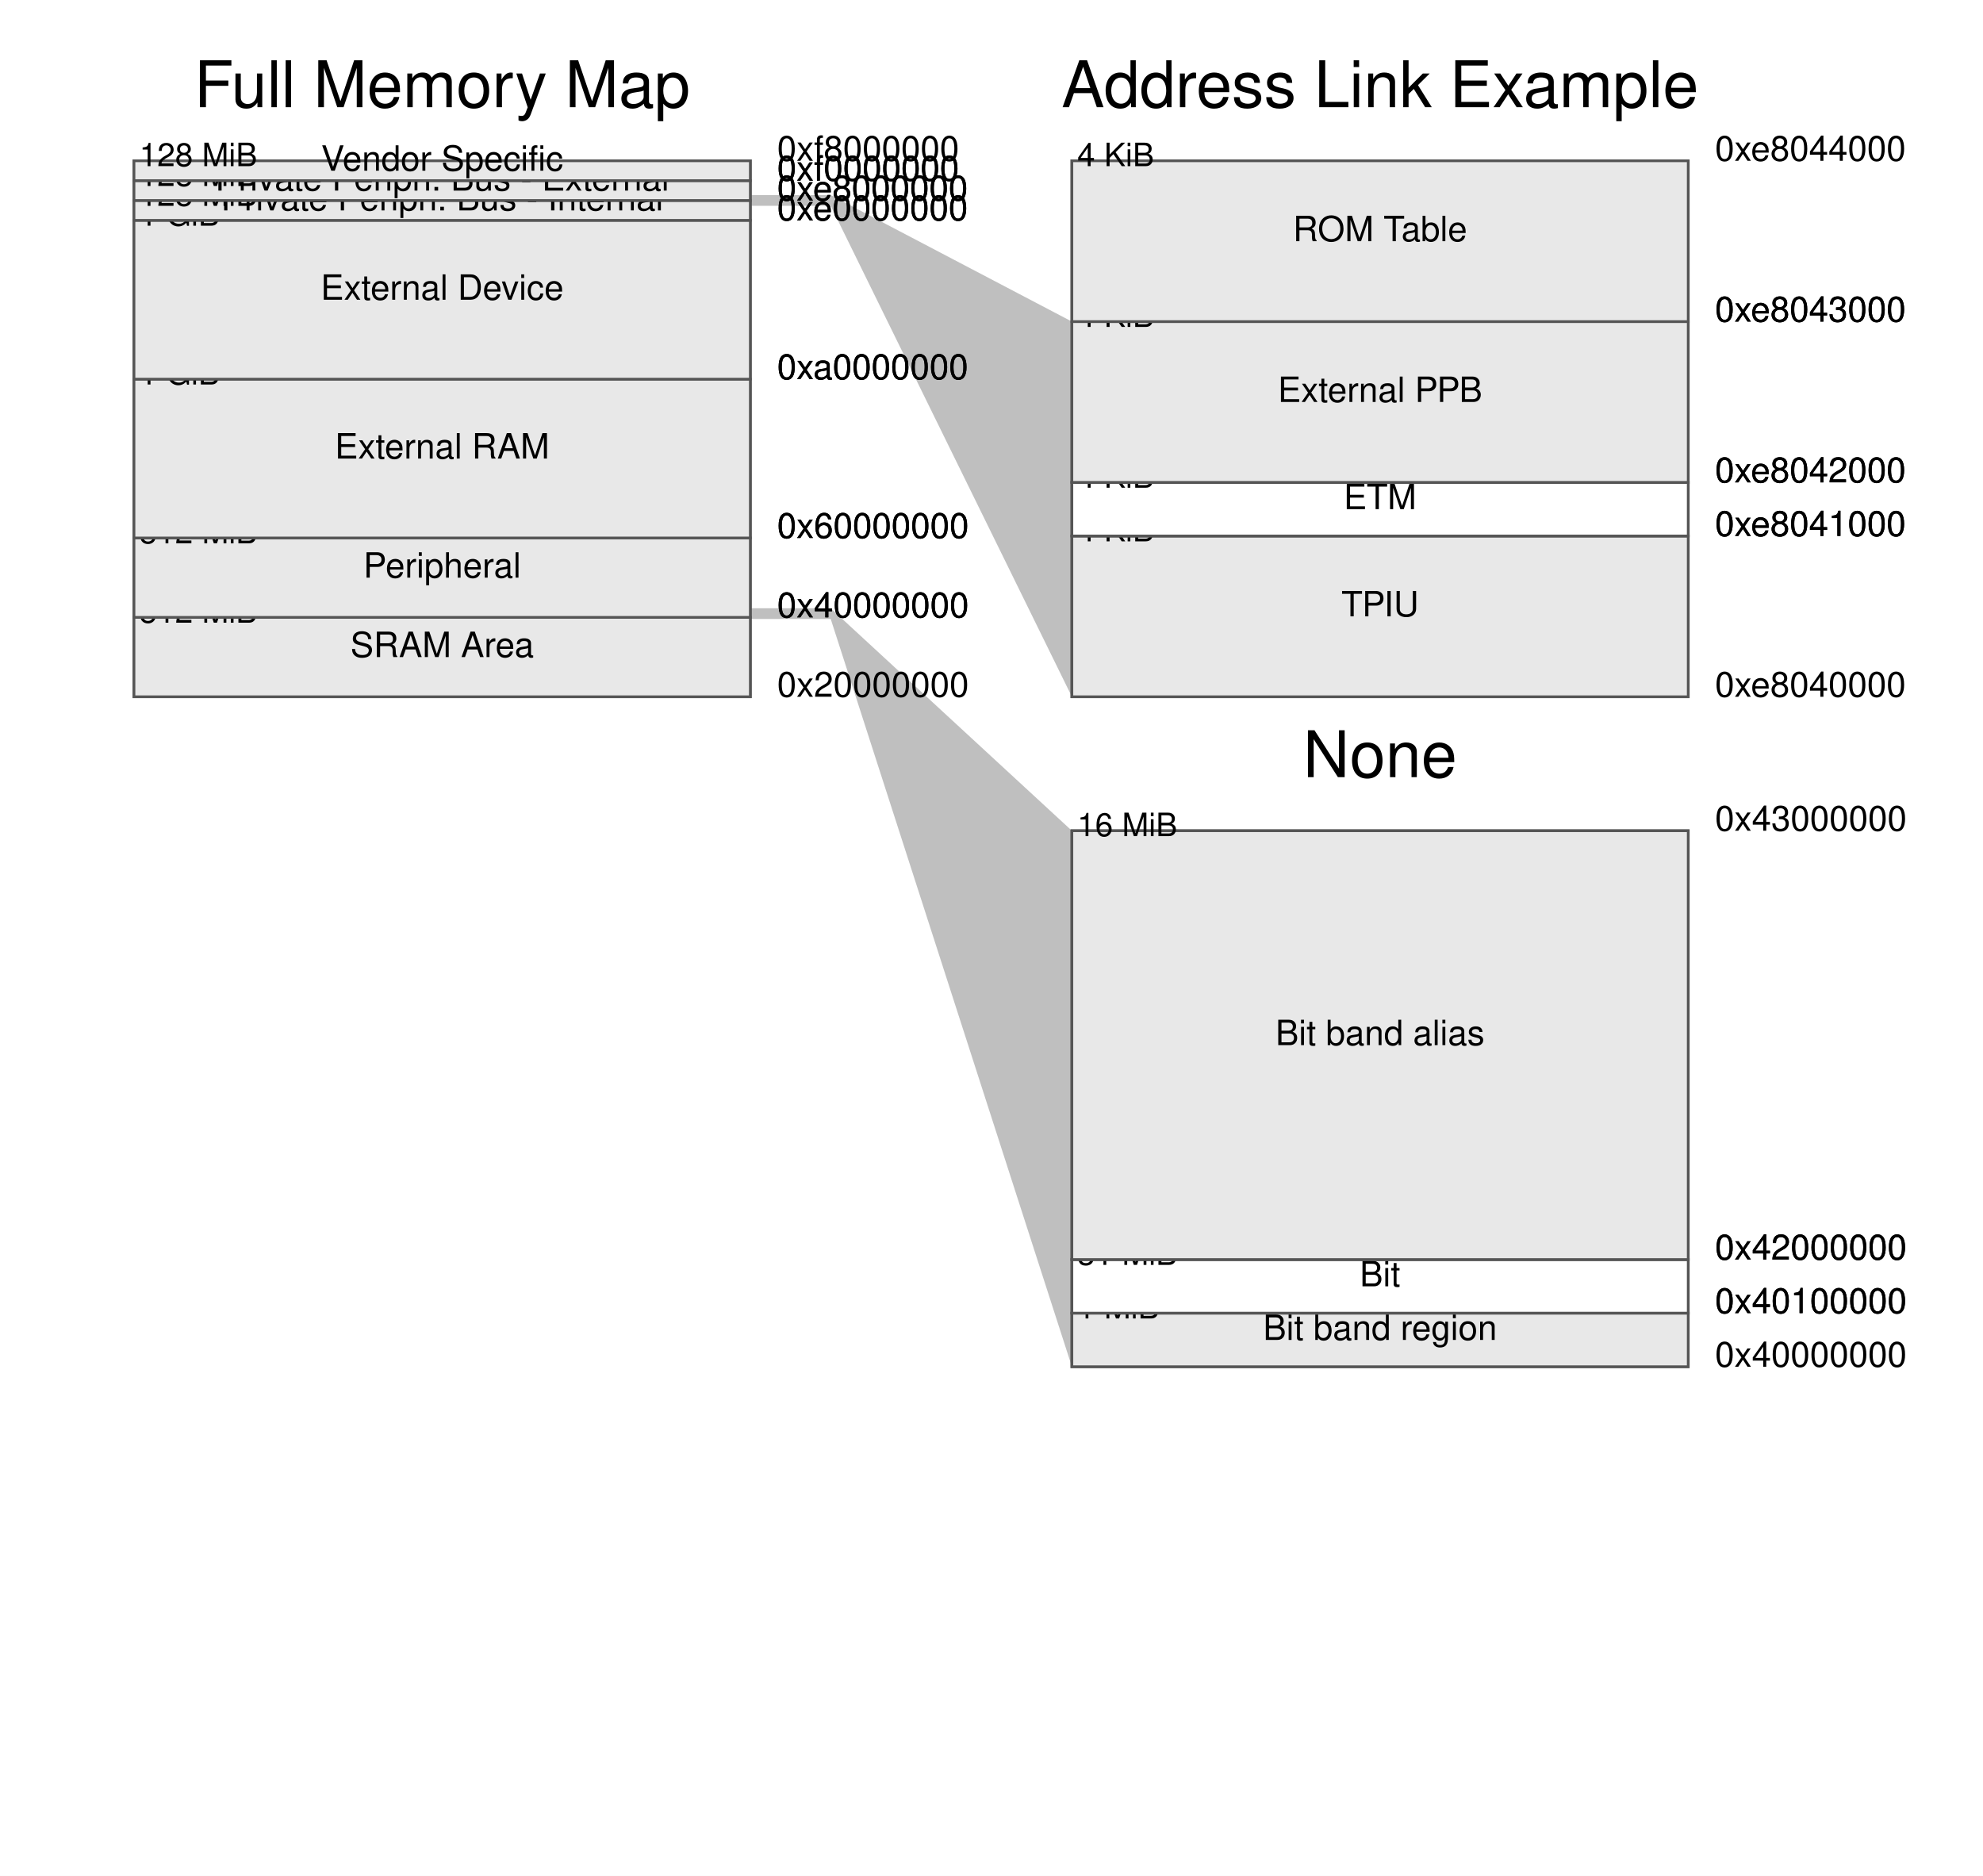
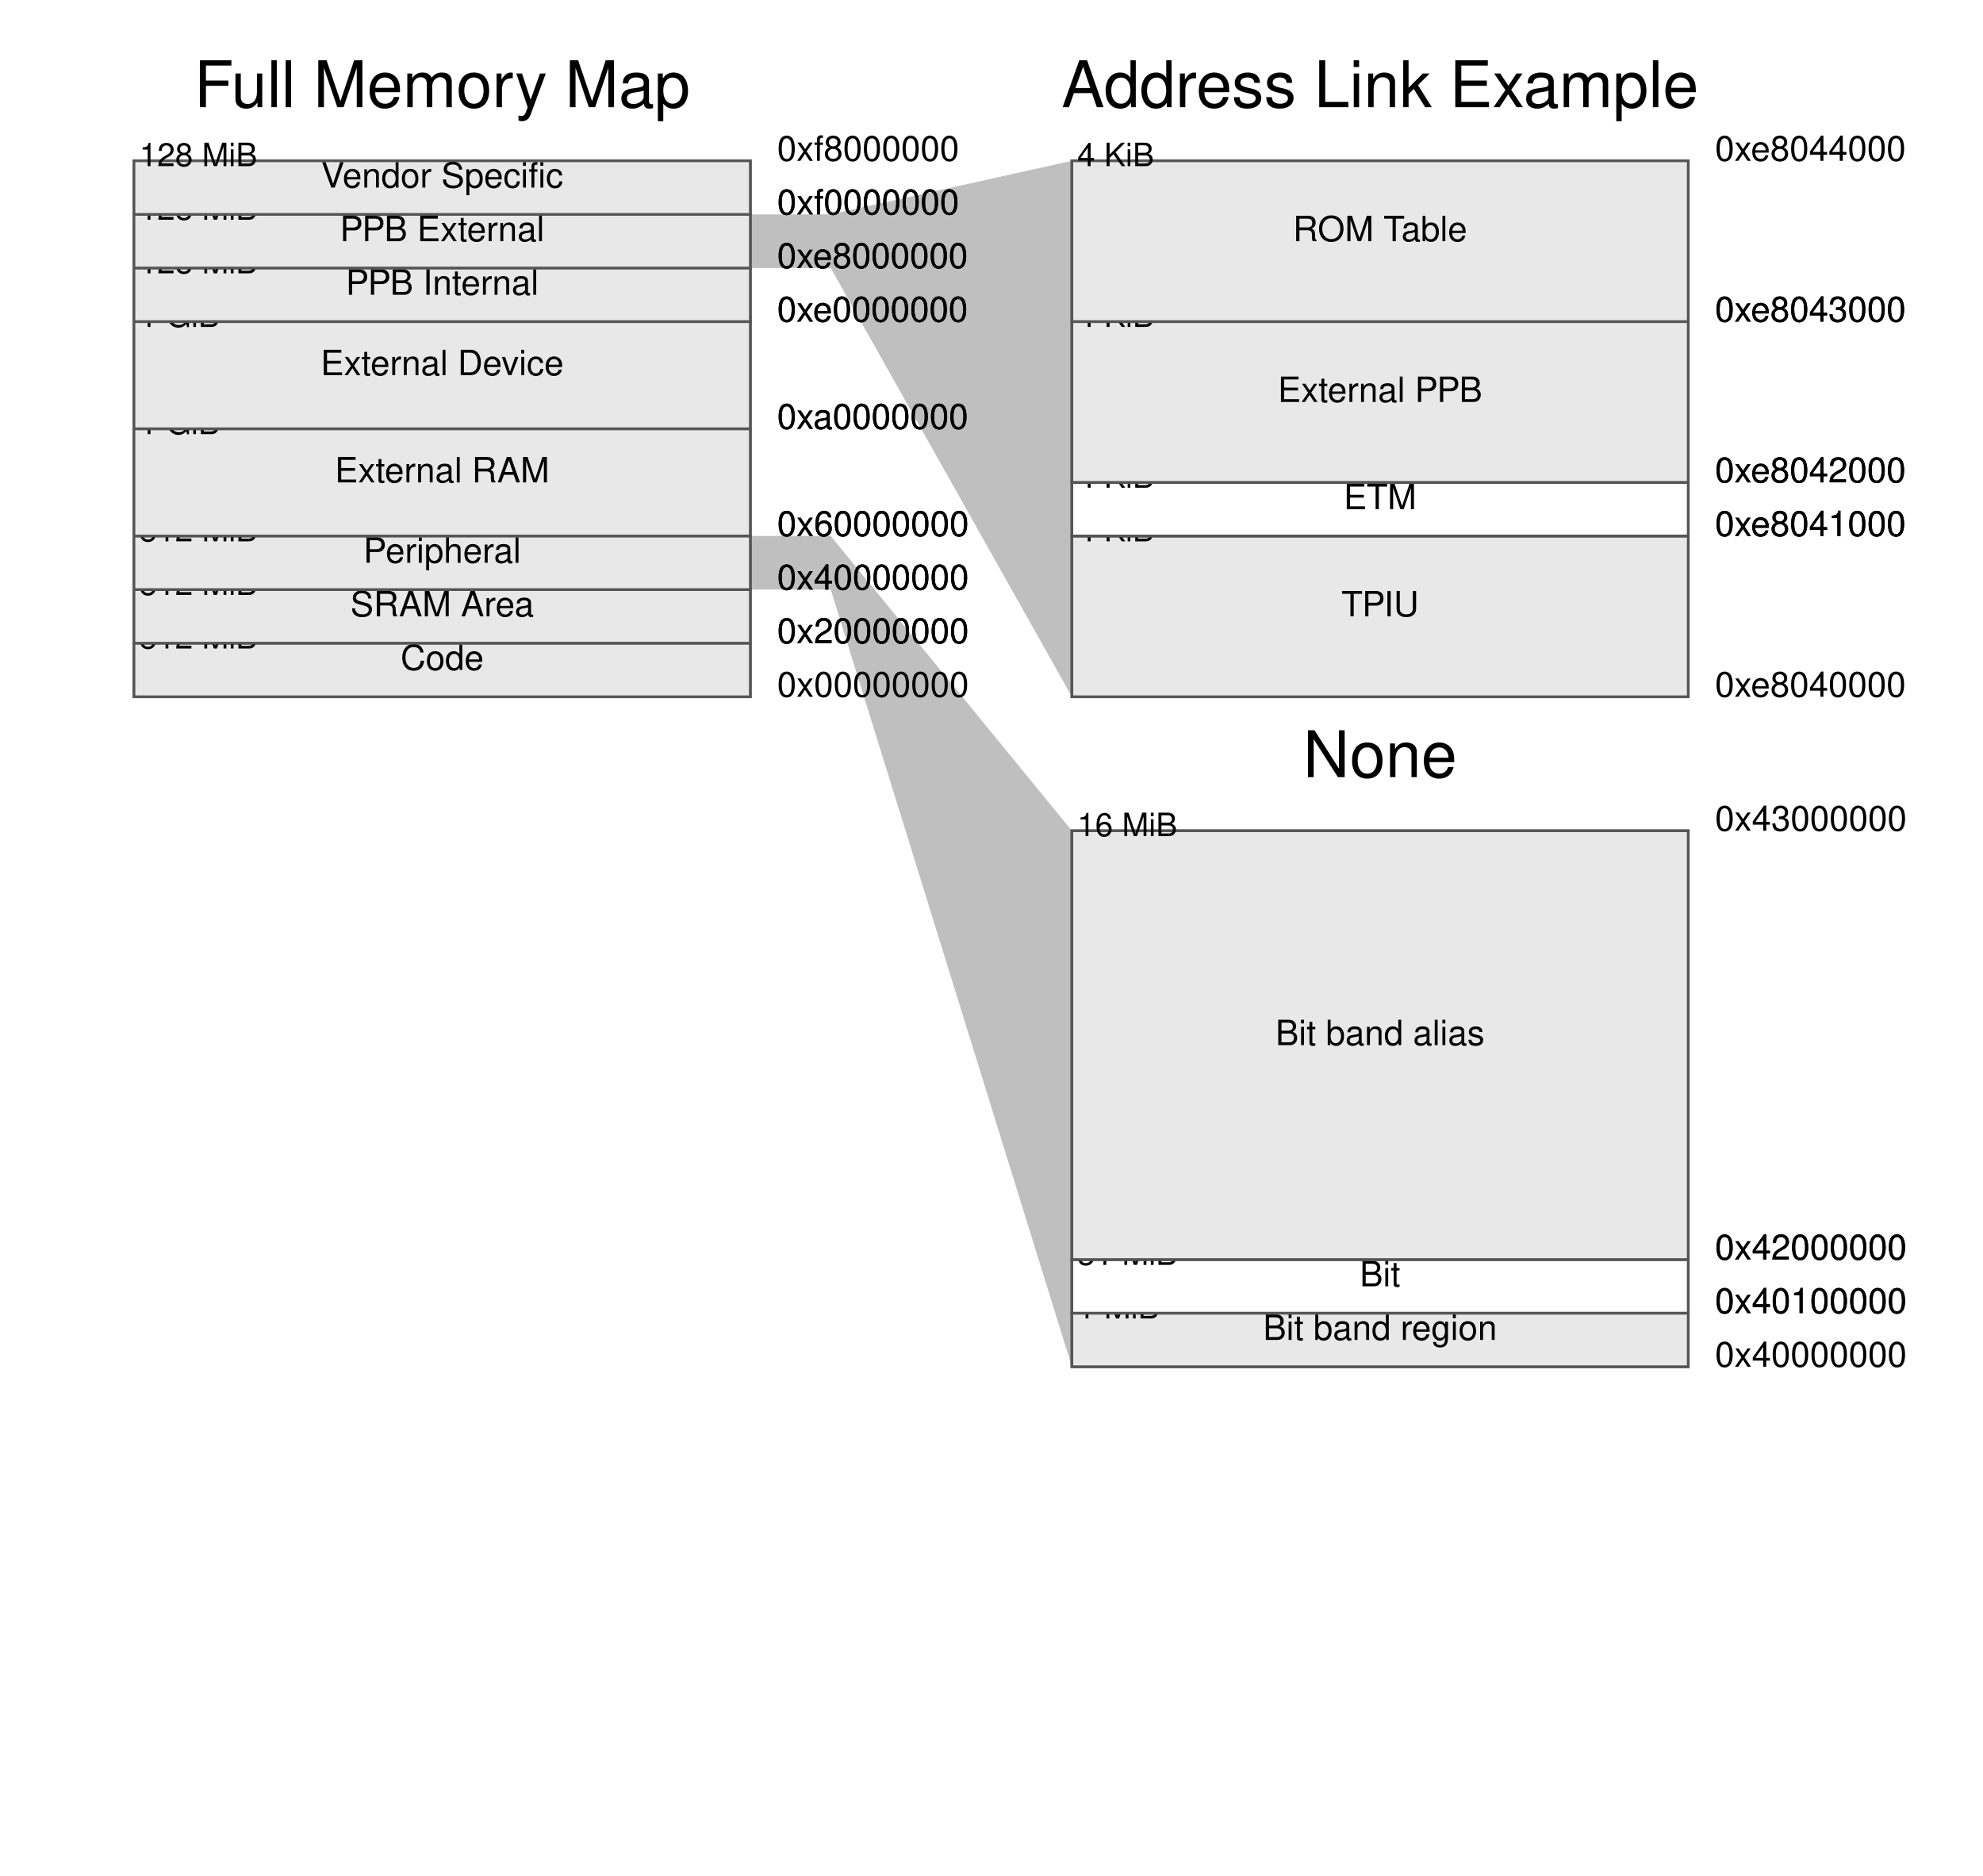
<svg xmlns="http://www.w3.org/2000/svg" width="740" height="700" viewBox="0 0 740 700">
  <rect x="0" y="0" width="740" height="700" fill="#ffffff" />
  <g>
    <g>
-       <path d="M 280.0,230.981 L 310.0,230.981 L 400.0,510.0 L 400.0,310.0 L 310.0,226.981 L 280.0,226.981 Z" fill="gray" stroke="none" opacity="0.5" />
+       <path d="M 280.0,220.0 L 310.0,220.0 L 400.0,510.0 L 400.0,310.0 L 310.0,200.0 L 280.0,200.0 Z" fill="gray" stroke="none" opacity="0.5" />
    </g>
    <g>
-       <path d="M 280.0,76.8 L 310.0,76.8 L 400.0,260.0 L 400.0,120.0 L 310.0,72.8 L 280.0,72.8 Z" fill="gray" stroke="none" opacity="0.5" />
-     </g>
-   </g>
-   <g>
-     <g>
-       <line x1="280.0" y1="74.8" x2="310.0" y2="74.8" stroke-width="1" stroke="none" />
-       <line x1="310.0" y1="74.8" x2="400.0" y2="260.0" stroke-width="1" stroke="none" />
+       <path d="M 280.0,100.0 L 310.0,100.0 L 400.0,260.0 L 400.0,60.0 L 310.0,80.0 L 280.0,80.0 Z" fill="gray" stroke="none" opacity="0.5" />
    </g>
  </g>
  <g>
    <text x="115.0" y="-20" stroke="none" fill="#000000" stroke-width="0" font-size="24px" font-weight="normal" font-family="Helvetica" text-anchor="middle" alignment-baseline="middle" transform="translate(50.0,60.0)">Full Memory Map</text>
    <g transform="translate(50.0,60.0)">
      <rect x="0" y="0" width="230.0" height="200.0" fill="#ffffff" stroke="#555555" stroke-width="1" />
-       <rect x="0" y="170.37" width="230.0" height="29.63" fill="#e8e8e8" stroke="#555555" stroke-width="1" />
-       <text x="115.0" y="185.185" stroke="none" fill="#000000" stroke-width="0" font-size="13" font-weight="normal" font-family="Helvetica" text-anchor="middle" alignment-baseline="middle">SRAM Area</text>
-       <text x="240.0" y="200" stroke="none" fill="#000000" stroke-width="0" font-size="13" font-weight="normal" font-family="Helvetica" text-anchor="start" alignment-baseline="middle">0x20000000</text>
-       <text x="240.0" y="170.37" stroke="none" fill="#000000" stroke-width="0" font-size="13" font-weight="normal" font-family="Helvetica" text-anchor="start" alignment-baseline="middle">0x40000000</text>
-       <text x="2" y="172.37" stroke="none" fill="#000000" stroke-width="0" font-size="12px" font-weight="normal" font-family="Helvetica" text-anchor="start" alignment-baseline="hanging">512 MiB</text>
-       <rect x="0" y="140.741" width="230.0" height="29.63" fill="#e8e8e8" stroke="#555555" stroke-width="1" />
-       <text x="115.0" y="155.556" stroke="none" fill="#000000" stroke-width="0" font-size="13" font-weight="normal" font-family="Helvetica" text-anchor="middle" alignment-baseline="middle">Peripheral</text>
-       <text x="240.0" y="170.37" stroke="none" fill="#000000" stroke-width="0" font-size="13" font-weight="normal" font-family="Helvetica" text-anchor="start" alignment-baseline="middle">0x40000000</text>
-       <text x="240.0" y="140.741" stroke="none" fill="#000000" stroke-width="0" font-size="13" font-weight="normal" font-family="Helvetica" text-anchor="start" alignment-baseline="middle">0x60000000</text>
-       <text x="2" y="142.741" stroke="none" fill="#000000" stroke-width="0" font-size="12px" font-weight="normal" font-family="Helvetica" text-anchor="start" alignment-baseline="hanging">512 MiB</text>
-       <rect x="0" y="81.481" width="230.0" height="59.259" fill="#e8e8e8" stroke="#555555" stroke-width="1" />
-       <text x="115.0" y="111.111" stroke="none" fill="#000000" stroke-width="0" font-size="13" font-weight="normal" font-family="Helvetica" text-anchor="middle" alignment-baseline="middle">External RAM</text>
-       <text x="240.0" y="140.741" stroke="none" fill="#000000" stroke-width="0" font-size="13" font-weight="normal" font-family="Helvetica" text-anchor="start" alignment-baseline="middle">0x60000000</text>
-       <text x="240.0" y="81.481" stroke="none" fill="#000000" stroke-width="0" font-size="13" font-weight="normal" font-family="Helvetica" text-anchor="start" alignment-baseline="middle">0xa0000000</text>
-       <text x="2" y="83.481" stroke="none" fill="#000000" stroke-width="0" font-size="12px" font-weight="normal" font-family="Helvetica" text-anchor="start" alignment-baseline="hanging">1 GiB</text>
-       <rect x="0" y="22.222" width="230.0" height="59.259" fill="#e8e8e8" stroke="#555555" stroke-width="1" />
-       <text x="115.0" y="51.852" stroke="none" fill="#000000" stroke-width="0" font-size="13" font-weight="normal" font-family="Helvetica" text-anchor="middle" alignment-baseline="middle">External Device</text>
-       <text x="240.0" y="81.481" stroke="none" fill="#000000" stroke-width="0" font-size="13" font-weight="normal" font-family="Helvetica" text-anchor="start" alignment-baseline="middle">0xa0000000</text>
-       <text x="240.0" y="22.222" stroke="none" fill="#000000" stroke-width="0" font-size="13" font-weight="normal" font-family="Helvetica" text-anchor="start" alignment-baseline="middle">0xe0000000</text>
-       <text x="2" y="24.222" stroke="none" fill="#000000" stroke-width="0" font-size="12px" font-weight="normal" font-family="Helvetica" text-anchor="start" alignment-baseline="hanging">1 GiB</text>
-       <rect x="0" y="14.815" width="230.0" height="7.407" fill="#e8e8e8" stroke="#555555" stroke-width="1" />
-       <text x="115.0" y="18.519" stroke="none" fill="#000000" stroke-width="0" font-size="13" font-weight="normal" font-family="Helvetica" text-anchor="middle" alignment-baseline="middle">Private Periph. Bus - Internal</text>
-       <text x="240.0" y="22.222" stroke="none" fill="#000000" stroke-width="0" font-size="13" font-weight="normal" font-family="Helvetica" text-anchor="start" alignment-baseline="middle">0xe0000000</text>
-       <text x="240.0" y="14.815" stroke="none" fill="#000000" stroke-width="0" font-size="13" font-weight="normal" font-family="Helvetica" text-anchor="start" alignment-baseline="middle">0xe8000000</text>
-       <text x="2" y="16.815" stroke="none" fill="#000000" stroke-width="0" font-size="12px" font-weight="normal" font-family="Helvetica" text-anchor="start" alignment-baseline="hanging">128 MiB</text>
-       <rect x="0" y="7.407" width="230.0" height="7.407" fill="#e8e8e8" stroke="#555555" stroke-width="1" />
-       <text x="115.0" y="11.111" stroke="none" fill="#000000" stroke-width="0" font-size="13" font-weight="normal" font-family="Helvetica" text-anchor="middle" alignment-baseline="middle">Private Periph. Bus - External</text>
-       <text x="240.0" y="14.815" stroke="none" fill="#000000" stroke-width="0" font-size="13" font-weight="normal" font-family="Helvetica" text-anchor="start" alignment-baseline="middle">0xe8000000</text>
-       <text x="240.0" y="7.407" stroke="none" fill="#000000" stroke-width="0" font-size="13" font-weight="normal" font-family="Helvetica" text-anchor="start" alignment-baseline="middle">0xf0000000</text>
-       <text x="2" y="9.407" stroke="none" fill="#000000" stroke-width="0" font-size="12px" font-weight="normal" font-family="Helvetica" text-anchor="start" alignment-baseline="hanging">128 MiB</text>
-       <rect x="0" y="0.0" width="230.0" height="7.407" fill="#e8e8e8" stroke="#555555" stroke-width="1" />
-       <text x="115.0" y="3.704" stroke="none" fill="#000000" stroke-width="0" font-size="13" font-weight="normal" font-family="Helvetica" text-anchor="middle" alignment-baseline="middle">Vendor Specific</text>
-       <text x="240.0" y="7.407" stroke="none" fill="#000000" stroke-width="0" font-size="13" font-weight="normal" font-family="Helvetica" text-anchor="start" alignment-baseline="middle">0xf0000000</text>
+       <rect x="0" y="180.0" width="230.0" height="20.0" fill="#e8e8e8" stroke="#555555" stroke-width="1" />
+       <text x="115.0" y="190.0" stroke="none" fill="#000000" stroke-width="0" font-size="13" font-weight="normal" font-family="Helvetica" text-anchor="middle" alignment-baseline="middle">Code</text>
+       <text x="240.0" y="200.0" stroke="none" fill="#000000" stroke-width="0" font-size="13" font-weight="normal" font-family="Helvetica" text-anchor="start" alignment-baseline="middle">0x00000000</text>
+       <text x="240.0" y="180.0" stroke="none" fill="#000000" stroke-width="0" font-size="13" font-weight="normal" font-family="Helvetica" text-anchor="start" alignment-baseline="middle">0x20000000</text>
+       <text x="2" y="182.0" stroke="none" fill="#000000" stroke-width="0" font-size="12px" font-weight="normal" font-family="Helvetica" text-anchor="start" alignment-baseline="hanging">512 MiB</text>
+       <rect x="0" y="160.0" width="230.0" height="20.0" fill="#e8e8e8" stroke="#555555" stroke-width="1" />
+       <text x="115.0" y="170.0" stroke="none" fill="#000000" stroke-width="0" font-size="13" font-weight="normal" font-family="Helvetica" text-anchor="middle" alignment-baseline="middle">SRAM Area</text>
+       <text x="240.0" y="180.0" stroke="none" fill="#000000" stroke-width="0" font-size="13" font-weight="normal" font-family="Helvetica" text-anchor="start" alignment-baseline="middle">0x20000000</text>
+       <text x="240.0" y="160.0" stroke="none" fill="#000000" stroke-width="0" font-size="13" font-weight="normal" font-family="Helvetica" text-anchor="start" alignment-baseline="middle">0x40000000</text>
+       <text x="2" y="162.0" stroke="none" fill="#000000" stroke-width="0" font-size="12px" font-weight="normal" font-family="Helvetica" text-anchor="start" alignment-baseline="hanging">512 MiB</text>
+       <rect x="0" y="140.0" width="230.0" height="20.0" fill="#e8e8e8" stroke="#555555" stroke-width="1" />
+       <text x="115.0" y="150.0" stroke="none" fill="#000000" stroke-width="0" font-size="13" font-weight="normal" font-family="Helvetica" text-anchor="middle" alignment-baseline="middle">Peripheral</text>
+       <text x="240.0" y="160.0" stroke="none" fill="#000000" stroke-width="0" font-size="13" font-weight="normal" font-family="Helvetica" text-anchor="start" alignment-baseline="middle">0x40000000</text>
+       <text x="240.0" y="140.0" stroke="none" fill="#000000" stroke-width="0" font-size="13" font-weight="normal" font-family="Helvetica" text-anchor="start" alignment-baseline="middle">0x60000000</text>
+       <text x="2" y="142.0" stroke="none" fill="#000000" stroke-width="0" font-size="12px" font-weight="normal" font-family="Helvetica" text-anchor="start" alignment-baseline="hanging">512 MiB</text>
+       <rect x="0" y="100.0" width="230.0" height="40.0" fill="#e8e8e8" stroke="#555555" stroke-width="1" />
+       <text x="115.0" y="120.0" stroke="none" fill="#000000" stroke-width="0" font-size="13" font-weight="normal" font-family="Helvetica" text-anchor="middle" alignment-baseline="middle">External RAM</text>
+       <text x="240.0" y="140.0" stroke="none" fill="#000000" stroke-width="0" font-size="13" font-weight="normal" font-family="Helvetica" text-anchor="start" alignment-baseline="middle">0x60000000</text>
+       <text x="240.0" y="100.0" stroke="none" fill="#000000" stroke-width="0" font-size="13" font-weight="normal" font-family="Helvetica" text-anchor="start" alignment-baseline="middle">0xa0000000</text>
+       <text x="2" y="102.0" stroke="none" fill="#000000" stroke-width="0" font-size="12px" font-weight="normal" font-family="Helvetica" text-anchor="start" alignment-baseline="hanging">1 GiB</text>
+       <rect x="0" y="60.0" width="230.0" height="40.0" fill="#e8e8e8" stroke="#555555" stroke-width="1" />
+       <text x="115.0" y="80.0" stroke="none" fill="#000000" stroke-width="0" font-size="13" font-weight="normal" font-family="Helvetica" text-anchor="middle" alignment-baseline="middle">External Device</text>
+       <text x="240.0" y="100.0" stroke="none" fill="#000000" stroke-width="0" font-size="13" font-weight="normal" font-family="Helvetica" text-anchor="start" alignment-baseline="middle">0xa0000000</text>
+       <text x="240.0" y="60.0" stroke="none" fill="#000000" stroke-width="0" font-size="13" font-weight="normal" font-family="Helvetica" text-anchor="start" alignment-baseline="middle">0xe0000000</text>
+       <text x="2" y="62.0" stroke="none" fill="#000000" stroke-width="0" font-size="12px" font-weight="normal" font-family="Helvetica" text-anchor="start" alignment-baseline="hanging">1 GiB</text>
+       <rect x="0" y="40.0" width="230.0" height="20.0" fill="#e8e8e8" stroke="#555555" stroke-width="1" />
+       <text x="115.0" y="50.0" stroke="none" fill="#000000" stroke-width="0" font-size="13" font-weight="normal" font-family="Helvetica" text-anchor="middle" alignment-baseline="middle">PPB Internal</text>
+       <text x="240.0" y="60.0" stroke="none" fill="#000000" stroke-width="0" font-size="13" font-weight="normal" font-family="Helvetica" text-anchor="start" alignment-baseline="middle">0xe0000000</text>
+       <text x="240.0" y="40.0" stroke="none" fill="#000000" stroke-width="0" font-size="13" font-weight="normal" font-family="Helvetica" text-anchor="start" alignment-baseline="middle">0xe8000000</text>
+       <text x="2" y="42.0" stroke="none" fill="#000000" stroke-width="0" font-size="12px" font-weight="normal" font-family="Helvetica" text-anchor="start" alignment-baseline="hanging">128 MiB</text>
+       <rect x="0" y="20.0" width="230.0" height="20.0" fill="#e8e8e8" stroke="#555555" stroke-width="1" />
+       <text x="115.0" y="30.0" stroke="none" fill="#000000" stroke-width="0" font-size="13" font-weight="normal" font-family="Helvetica" text-anchor="middle" alignment-baseline="middle">PPB External</text>
+       <text x="240.0" y="40.0" stroke="none" fill="#000000" stroke-width="0" font-size="13" font-weight="normal" font-family="Helvetica" text-anchor="start" alignment-baseline="middle">0xe8000000</text>
+       <text x="240.0" y="20.0" stroke="none" fill="#000000" stroke-width="0" font-size="13" font-weight="normal" font-family="Helvetica" text-anchor="start" alignment-baseline="middle">0xf0000000</text>
+       <text x="2" y="22.0" stroke="none" fill="#000000" stroke-width="0" font-size="12px" font-weight="normal" font-family="Helvetica" text-anchor="start" alignment-baseline="hanging">128 MiB</text>
+       <rect x="0" y="0.0" width="230.0" height="20.0" fill="#e8e8e8" stroke="#555555" stroke-width="1" />
+       <text x="115.0" y="10.0" stroke="none" fill="#000000" stroke-width="0" font-size="13" font-weight="normal" font-family="Helvetica" text-anchor="middle" alignment-baseline="middle">Vendor Specific</text>
+       <text x="240.0" y="20.0" stroke="none" fill="#000000" stroke-width="0" font-size="13" font-weight="normal" font-family="Helvetica" text-anchor="start" alignment-baseline="middle">0xf0000000</text>
      <text x="240.0" y="0.0" stroke="none" fill="#000000" stroke-width="0" font-size="13" font-weight="normal" font-family="Helvetica" text-anchor="start" alignment-baseline="middle">0xf8000000</text>
      <text x="2" y="2.0" stroke="none" fill="#000000" stroke-width="0" font-size="12px" font-weight="normal" font-family="Helvetica" text-anchor="start" alignment-baseline="hanging">128 MiB</text>
    </g>
  </g>
  <g>
    <text x="115.0" y="-20" stroke="none" fill="#000000" stroke-width="0" font-size="24px" font-weight="normal" font-family="Helvetica" text-anchor="middle" alignment-baseline="middle" transform="translate(400.0,60.0)">Address Link Example</text>
    <g transform="translate(400.0,200.0)">
      <rect x="0" y="0" width="230.0" height="60.0" fill="#ffffff" stroke="#555555" stroke-width="1" />
      <rect x="0" y="0.0" width="230.0" height="60.0" fill="#e8e8e8" stroke="#555555" stroke-width="1" />
      <text x="115.0" y="30.0" stroke="none" fill="#000000" stroke-width="0" font-size="13" font-weight="normal" font-family="Helvetica" text-anchor="middle" alignment-baseline="middle">TPIU</text>
      <text x="240.0" y="60.0" stroke="none" fill="#000000" stroke-width="0" font-size="13" font-weight="normal" font-family="Helvetica" text-anchor="start" alignment-baseline="middle">0xe8040000</text>
      <text x="240.0" y="0.0" stroke="none" fill="#000000" stroke-width="0" font-size="13" font-weight="normal" font-family="Helvetica" text-anchor="start" alignment-baseline="middle">0xe8041000</text>
      <text x="2" y="2.0" stroke="none" fill="#000000" stroke-width="0" font-size="12px" font-weight="normal" font-family="Helvetica" text-anchor="start" alignment-baseline="hanging">4 KiB</text>
    </g>
    <g transform="translate(400.0,180.0)">
      <rect x="0" y="0" width="230.0" height="20" fill="#ffffff" stroke="#555555" stroke-width="1" />
      <rect x="0" y="0.0" width="230.0" height="20.0" fill="#ffffff" stroke="#555555" stroke-width="1" />
      <text x="115.0" y="10.0" stroke="none" fill="#000000" stroke-width="0" font-size="13" font-weight="normal" font-family="Helvetica" text-anchor="middle" alignment-baseline="middle">ETM</text>
      <text x="240.0" y="20.0" stroke="none" fill="#000000" stroke-width="0" font-size="13" font-weight="normal" font-family="Helvetica" text-anchor="start" alignment-baseline="middle">0xe8041000</text>
      <text x="240.0" y="0.0" stroke="none" fill="#000000" stroke-width="0" font-size="13" font-weight="normal" font-family="Helvetica" text-anchor="start" alignment-baseline="middle">0xe8042000</text>
      <text x="2" y="2.0" stroke="none" fill="#000000" stroke-width="0" font-size="12px" font-weight="normal" font-family="Helvetica" text-anchor="start" alignment-baseline="hanging">4 KiB</text>
    </g>
    <g transform="translate(400.0,60.0)">
      <rect x="0" y="0" width="230.0" height="120.0" fill="#ffffff" stroke="#555555" stroke-width="1" />
      <rect x="0" y="60.0" width="230.0" height="60.0" fill="#e8e8e8" stroke="#555555" stroke-width="1" />
      <text x="115.0" y="90.0" stroke="none" fill="#000000" stroke-width="0" font-size="13" font-weight="normal" font-family="Helvetica" text-anchor="middle" alignment-baseline="middle">External PPB</text>
      <text x="240.0" y="120.0" stroke="none" fill="#000000" stroke-width="0" font-size="13" font-weight="normal" font-family="Helvetica" text-anchor="start" alignment-baseline="middle">0xe8042000</text>
      <text x="240.0" y="60.0" stroke="none" fill="#000000" stroke-width="0" font-size="13" font-weight="normal" font-family="Helvetica" text-anchor="start" alignment-baseline="middle">0xe8043000</text>
      <text x="2" y="62.0" stroke="none" fill="#000000" stroke-width="0" font-size="12px" font-weight="normal" font-family="Helvetica" text-anchor="start" alignment-baseline="hanging">4 KiB</text>
      <rect x="0" y="0.0" width="230.0" height="60.0" fill="#e8e8e8" stroke="#555555" stroke-width="1" />
      <text x="115.0" y="30.0" stroke="none" fill="#000000" stroke-width="0" font-size="13" font-weight="normal" font-family="Helvetica" text-anchor="middle" alignment-baseline="middle">ROM Table</text>
      <text x="240.0" y="60.0" stroke="none" fill="#000000" stroke-width="0" font-size="13" font-weight="normal" font-family="Helvetica" text-anchor="start" alignment-baseline="middle">0xe8043000</text>
      <text x="240.0" y="0.0" stroke="none" fill="#000000" stroke-width="0" font-size="13" font-weight="normal" font-family="Helvetica" text-anchor="start" alignment-baseline="middle">0xe8044000</text>
      <text x="2" y="2.0" stroke="none" fill="#000000" stroke-width="0" font-size="12px" font-weight="normal" font-family="Helvetica" text-anchor="start" alignment-baseline="hanging">4 KiB</text>
    </g>
  </g>
  <g>
    <text x="115.0" y="-20" stroke="none" fill="#000000" stroke-width="0" font-size="24px" font-weight="normal" font-family="Helvetica" text-anchor="middle" alignment-baseline="middle" transform="translate(400.0,310.0)">None</text>
    <g transform="translate(400.0,490.0)">
      <rect x="0" y="0" width="230.0" height="20.0" fill="#ffffff" stroke="#555555" stroke-width="1" />
      <rect x="0" y="0.0" width="230.0" height="20.0" fill="#e8e8e8" stroke="#555555" stroke-width="1" />
      <text x="115.0" y="10.0" stroke="none" fill="#000000" stroke-width="0" font-size="13" font-weight="normal" font-family="Helvetica" text-anchor="middle" alignment-baseline="middle">Bit band region</text>
      <text x="240.0" y="20.0" stroke="none" fill="#000000" stroke-width="0" font-size="13" font-weight="normal" font-family="Helvetica" text-anchor="start" alignment-baseline="middle">0x40000000</text>
      <text x="240.0" y="0.0" stroke="none" fill="#000000" stroke-width="0" font-size="13" font-weight="normal" font-family="Helvetica" text-anchor="start" alignment-baseline="middle">0x40100000</text>
      <text x="2" y="2.0" stroke="none" fill="#000000" stroke-width="0" font-size="12px" font-weight="normal" font-family="Helvetica" text-anchor="start" alignment-baseline="hanging">1 MiB</text>
    </g>
    <g transform="translate(400.0,470.0)">
      <rect x="0" y="0" width="230.0" height="20" fill="#ffffff" stroke="#555555" stroke-width="1" />
      <rect x="0" y="0.0" width="230.0" height="20.0" fill="#ffffff" stroke="#555555" stroke-width="1" />
      <text x="115.0" y="10.0" stroke="none" fill="#000000" stroke-width="0" font-size="13" font-weight="normal" font-family="Helvetica" text-anchor="middle" alignment-baseline="middle">Bit</text>
      <text x="240.0" y="20.0" stroke="none" fill="#000000" stroke-width="0" font-size="13" font-weight="normal" font-family="Helvetica" text-anchor="start" alignment-baseline="middle">0x40100000</text>
      <text x="240.0" y="0.0" stroke="none" fill="#000000" stroke-width="0" font-size="13" font-weight="normal" font-family="Helvetica" text-anchor="start" alignment-baseline="middle">0x42000000</text>
      <text x="2" y="2.0" stroke="none" fill="#000000" stroke-width="0" font-size="12px" font-weight="normal" font-family="Helvetica" text-anchor="start" alignment-baseline="hanging">31 MiB</text>
    </g>
    <g transform="translate(400.0,310.0)">
      <rect x="0" y="0" width="230.0" height="160.0" fill="#ffffff" stroke="#555555" stroke-width="1" />
      <rect x="0" y="0.0" width="230.0" height="160.0" fill="#e8e8e8" stroke="#555555" stroke-width="1" />
      <text x="115.0" y="80.0" stroke="none" fill="#000000" stroke-width="0" font-size="13" font-weight="normal" font-family="Helvetica" text-anchor="middle" alignment-baseline="middle">Bit band alias</text>
      <text x="240.0" y="160.0" stroke="none" fill="#000000" stroke-width="0" font-size="13" font-weight="normal" font-family="Helvetica" text-anchor="start" alignment-baseline="middle">0x42000000</text>
      <text x="240.0" y="0.0" stroke="none" fill="#000000" stroke-width="0" font-size="13" font-weight="normal" font-family="Helvetica" text-anchor="start" alignment-baseline="middle">0x43000000</text>
      <text x="2" y="2.0" stroke="none" fill="#000000" stroke-width="0" font-size="12px" font-weight="normal" font-family="Helvetica" text-anchor="start" alignment-baseline="hanging">16 MiB</text>
    </g>
  </g>
  <g>
    <g transform="translate(50.0,60.0)" />
    <g transform="translate(400.0,200.0)" />
    <g transform="translate(400.0,180.0)" />
    <g transform="translate(400.0,60.0)" />
    <g transform="translate(400.0,490.0)" />
    <g transform="translate(400.0,470.0)" />
    <g transform="translate(400.0,310.0)" />
  </g>
  <g>
    <g transform="translate(50.0,60.0)">
      <g />
      <g />
      <g />
      <g />
      <g />
      <g />
      <g />
+       <g />
    </g>
    <g transform="translate(400.0,200.0)">
      <g />
    </g>
    <g transform="translate(400.0,180.0)">
      <g />
    </g>
    <g transform="translate(400.0,60.0)">
      <g />
      <g />
    </g>
    <g transform="translate(400.0,490.0)">
      <g />
    </g>
    <g transform="translate(400.0,470.0)">
      <g />
    </g>
    <g transform="translate(400.0,310.0)">
      <g />
    </g>
  </g>
</svg>
